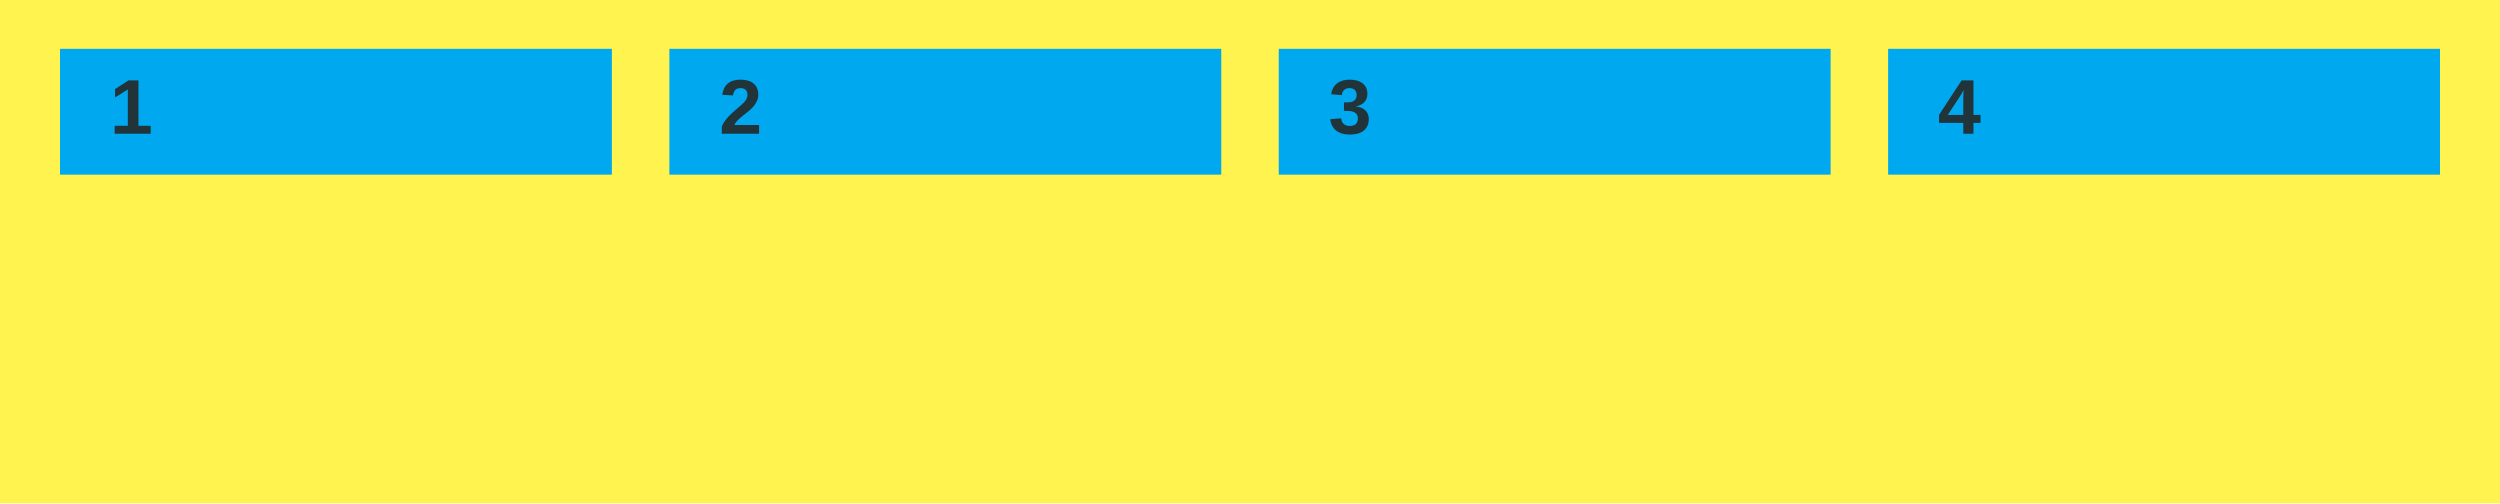
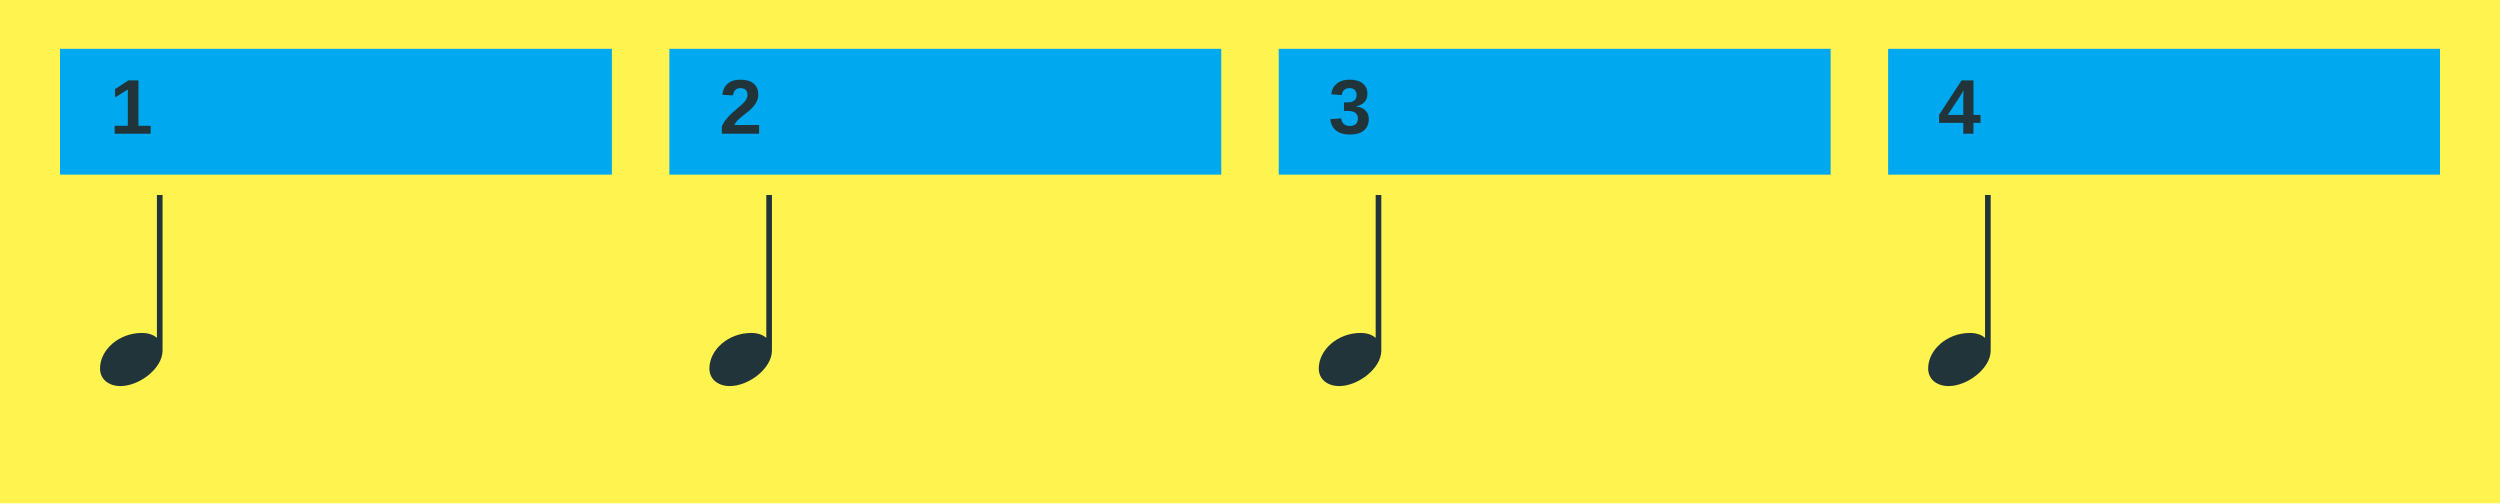
<svg xmlns="http://www.w3.org/2000/svg" width="904" height="182" viewBox="0 0 904 182" role="img" aria-labelledby="title">
  <rect x="0" y="0" width="904" height="182" fill="#fff34f" />
  <rect x="21.696" y="17.654" width="199.558" height="45.5" fill="#00a8ef" />
  <rect x="242.046" y="17.654" width="199.558" height="45.5" fill="#00a8ef" />
  <rect x="462.396" y="17.654" width="199.558" height="45.5" fill="#00a8ef" />
  <rect x="682.746" y="17.654" width="199.558" height="45.5" fill="#00a8ef" />
  <g fill="#20343a" font-family="Arial, sans-serif" font-size="28" font-weight="700" text-anchor="middle" dominant-baseline="middle">
    <text x="47.475" y="40.404">1</text>
    <text x="267.825" y="40.404">2</text>
    <text x="488.175" y="40.404">3</text>
    <text x="708.525" y="40.404">4</text>
  </g>
+   <defs>
+     <path id="quarter-note" d="M24.2 49.2 C22.6 50.6 20.4 51.3 17.8 51.3 C7.9 51.3 0.0 44.0 0.0 36.2 C0.0 31.5 3.8 28.7 8.7 28.7 C16.7 28.7 26.6 36.2 26.6 43.8 L26.6 110.0 L24.2 110.0 Z" />
+   </defs>
+   <g fill="#20343a">
+     <use href="#quarter-note" transform="translate(36.170 164) scale(.85 -.85)" />
+     <use href="#quarter-note" transform="translate(256.520 164) scale(.85 -.85)" />
+     <use href="#quarter-note" transform="translate(476.870 164) scale(.85 -.85)" />
+     <use href="#quarter-note" transform="translate(697.220 164) scale(.85 -.85)" />
+   </g>
</svg>
